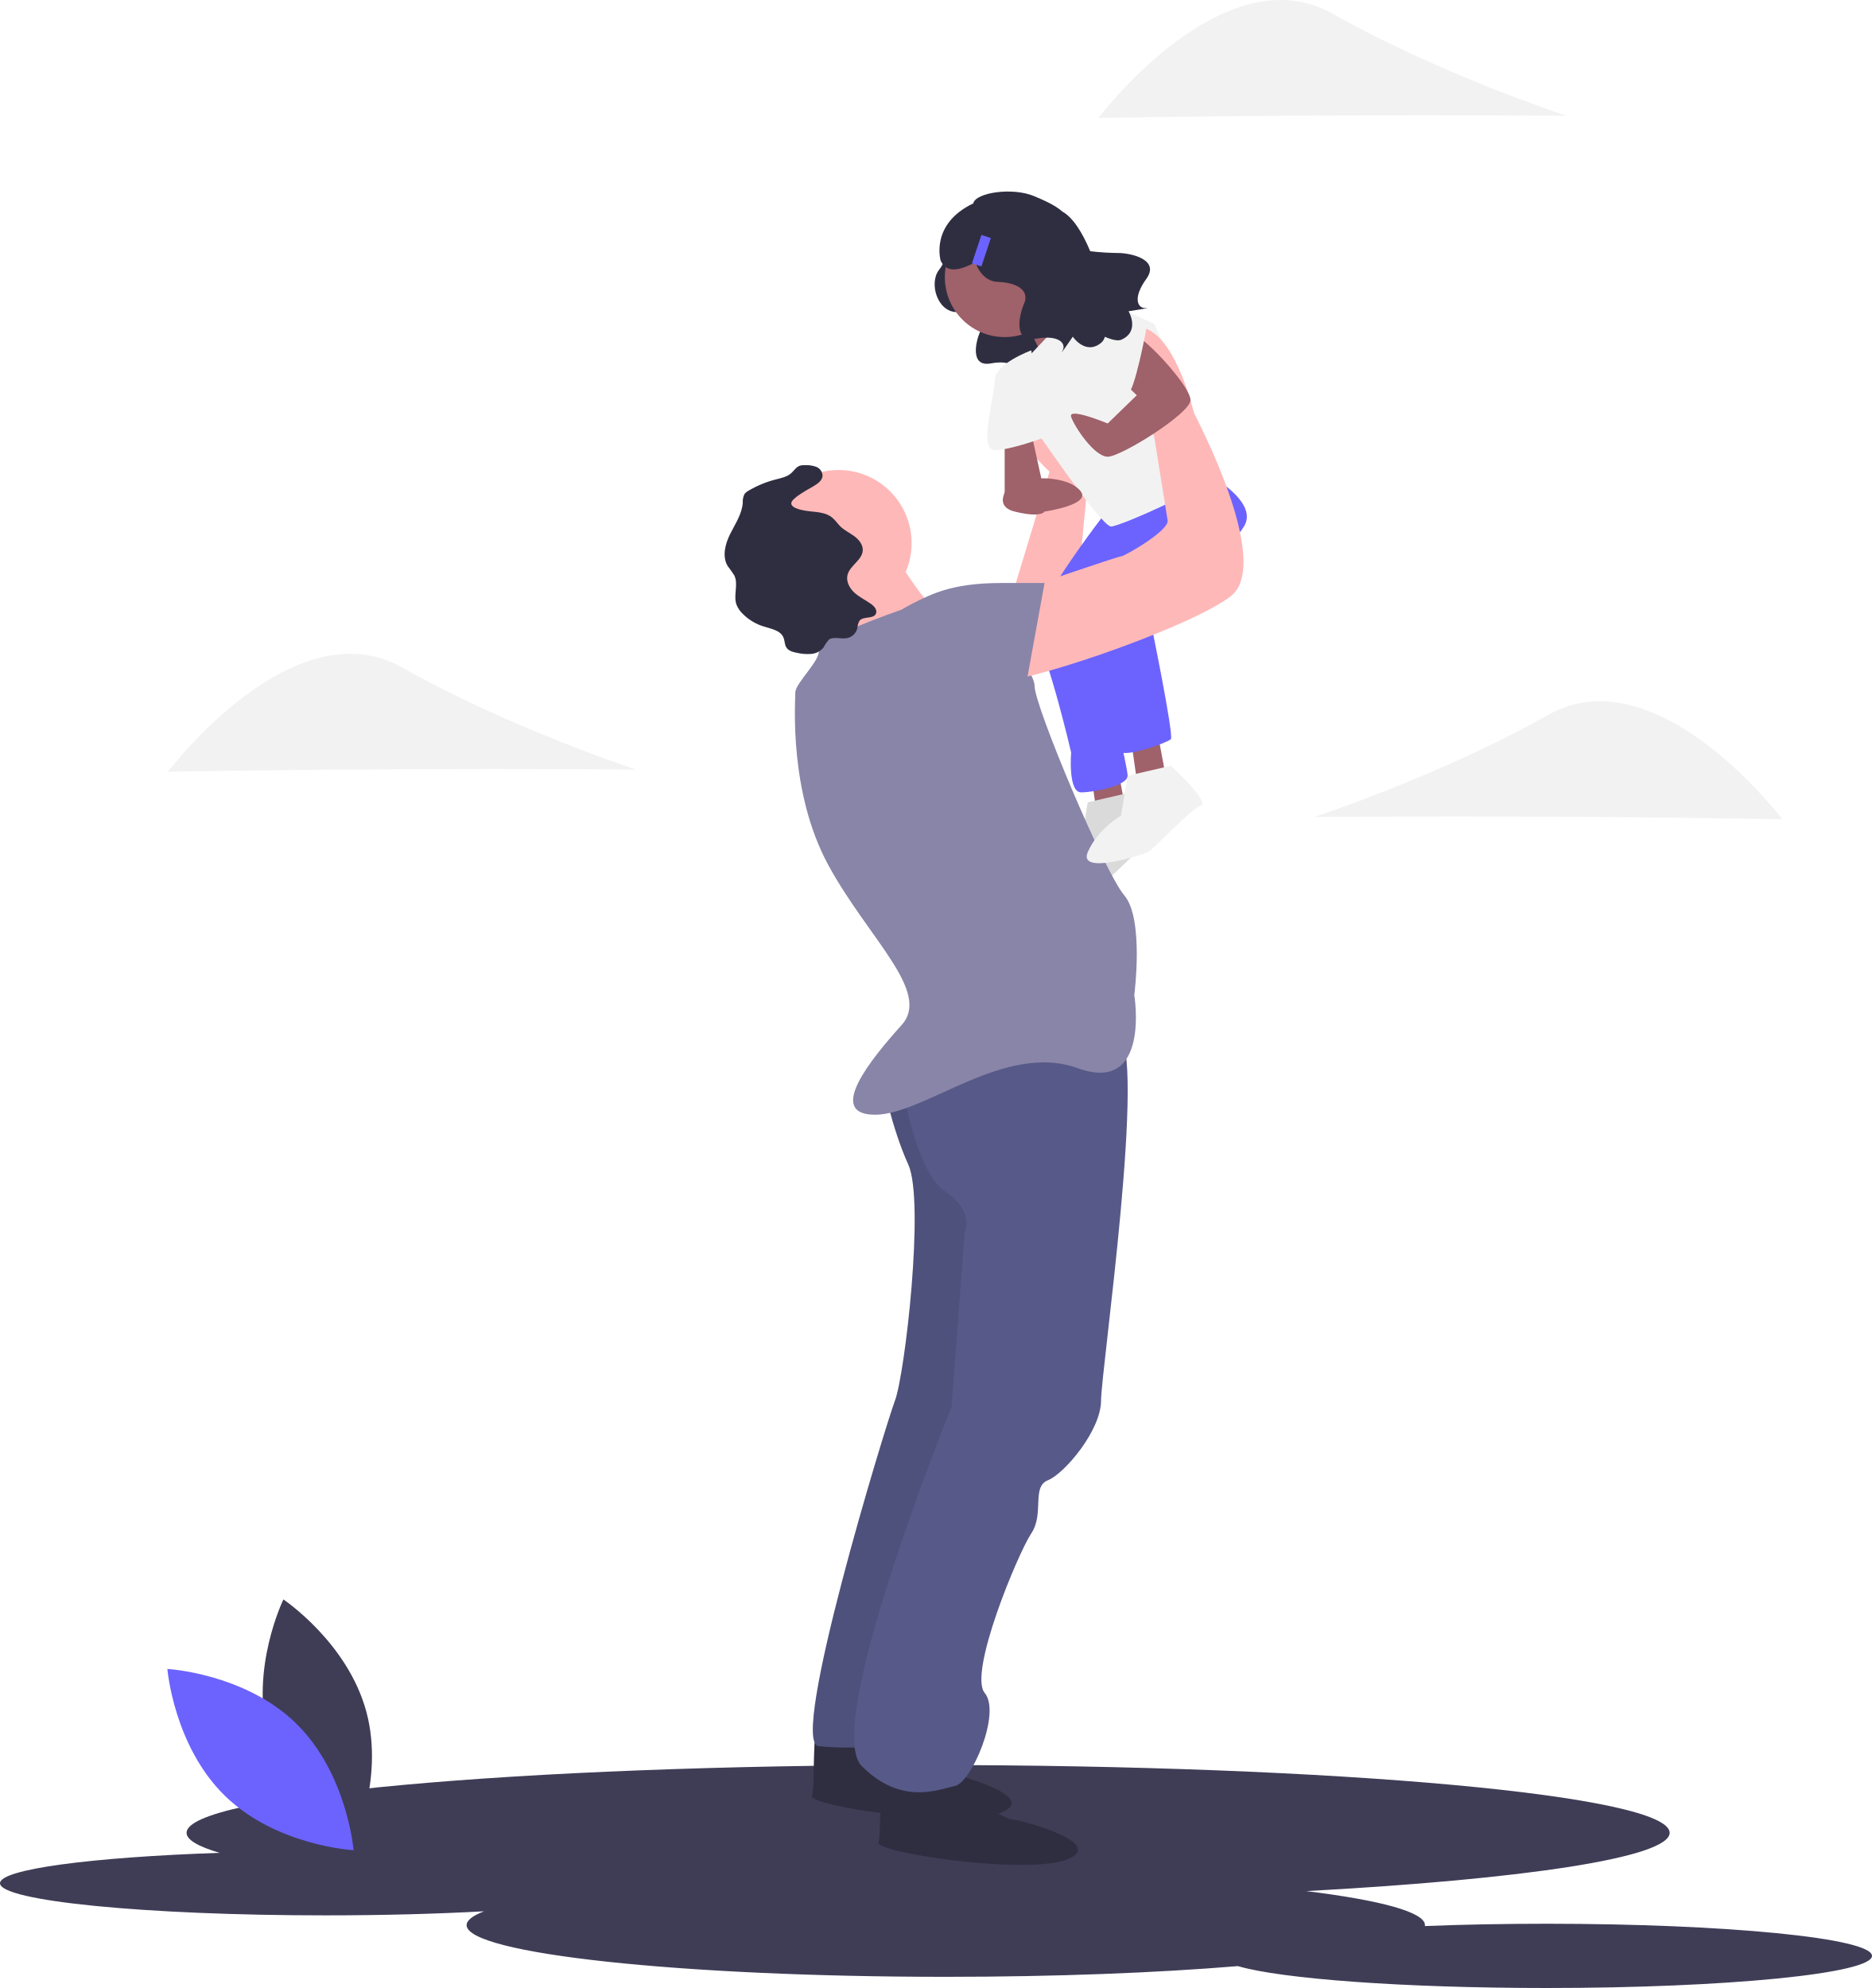
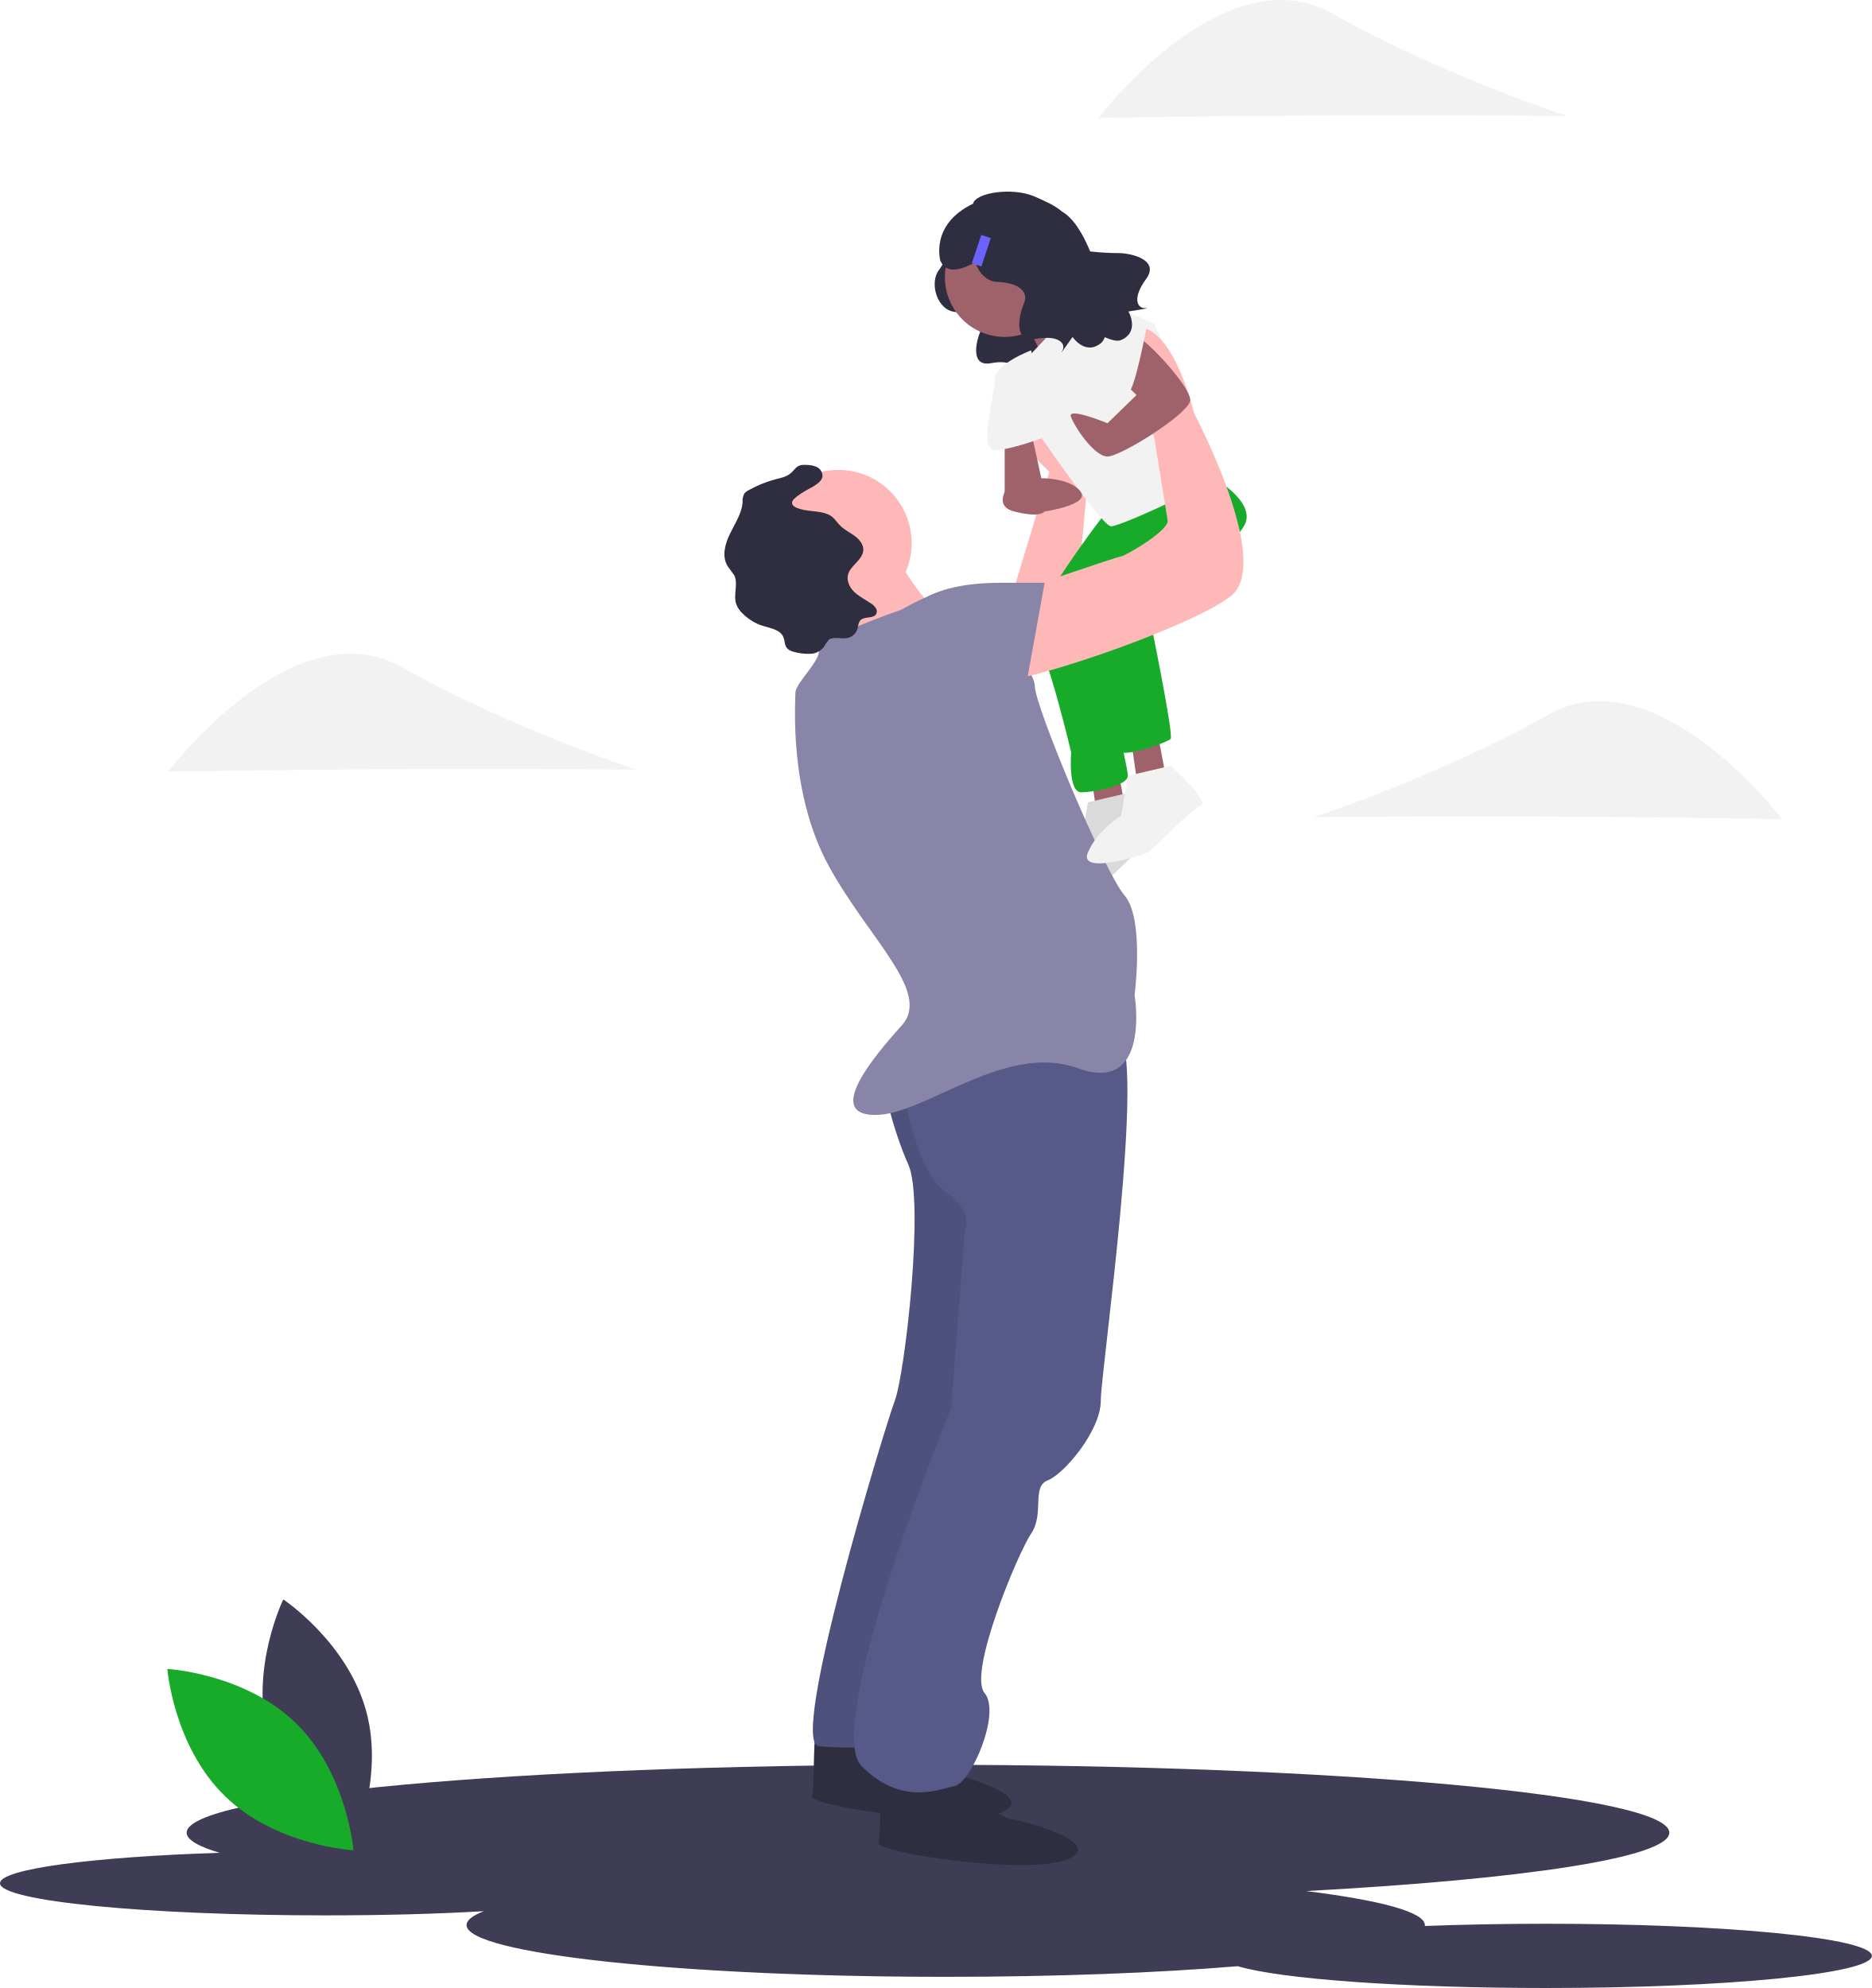
- <svg xmlns="http://www.w3.org/2000/svg" id="ab4228c3-7560-46c3-9f28-56b448991f21" data-name="Layer 1" width="670" height="711.556" viewBox="0 0 670 711.556">
-   <path d="M818.5,782.778c-15.394,0-30.087.295-43.539.831A2.072,2.072,0,0,0,775,783.278c0-4.667-16.03-8.93-42.466-12.185,77.855-4.228,130.044-11.99,130.044-20.868,0-13.397-118.825-24.257-265.402-24.257s-265.402,10.86-265.402,24.257c0,2.498,4.137,4.908,11.811,7.176C297.859,758.954,265,763.237,265,768.278c0,6.351,52.159,11.5,116.5,11.5,20.597,0,39.94-.528,56.729-1.454-4.053,1.577-6.229,3.238-6.229,4.954,0,10.217,76.783,18.5,171.5,18.5,39.353,0,75.603-1.431,104.544-3.835C723.545,802.497,767.14,805.778,818.5,805.778c64.341,0,116.5-5.149,116.5-11.5S882.841,782.778,818.5,782.778Z" transform="translate(-265 -94.22204)" fill="#3f3d56" />
-   <path d="M361.039,716.333c6.706,24.791,29.677,40.144,29.677,40.144s12.098-24.84,5.391-49.631-29.677-40.144-29.677-40.144S354.333,691.543,361.039,716.333Z" transform="translate(-265 -94.22204)" fill="#3f3d56" />
-   <path d="M370.894,711.006c18.402,17.914,20.65,45.452,20.65,45.452s-27.588-1.506-45.991-19.42-20.65-45.452-20.65-45.452S352.491,693.092,370.894,711.006Z" transform="translate(-265 -94.22204)" fill="#6c63ff" />
-   <path d="M602.583,183.726s2.112,2.42-1.507,7.103-.697,14.844,6.178,15.103,10.209,3.138,8.551,6.931-3.649,12.806,3.838,11.435,9.853,1.61,8.528,3.901,3.338-4.556,3.338-4.556,4.172,6.215,9.293,1.865,7.157-43.792-3.283-44.46S602.583,183.726,602.583,183.726Z" transform="translate(-265 -94.22204)" fill="#2f2e41" />
-   <polygon points="390.505 277.066 392.884 293.718 403.59 293.718 400.021 274.687 390.505 277.066" fill="#9f616a" />
-   <path d="M669.779,377.83s14.274,13.084,10.705,14.274-16.653,15.463-19.032,16.653c-2.128,1.064-24.979,8.326-21.41,0S651.937,395.672,651.937,395.672l2.379-14.274Z" transform="translate(-265 -94.22204)" fill="#f2f2f2" />
-   <path d="M669.779,377.83s14.274,13.084,10.705,14.274-16.653,15.463-19.032,16.653c-2.128,1.064-24.979,8.326-21.41,0S651.937,395.672,651.937,395.672l2.379-14.274Z" transform="translate(-265 -94.22204)" opacity="0.1" />
-   <polygon points="404.779 264.576 407.158 281.229 417.863 281.229 414.295 262.197 404.779 264.576" fill="#9f616a" />
-   <path d="M625.047,314.594,640.637,263.046s-26.168-23.789-8.326-30.926,22.6,28.547,22.6,28.547l-5.947,61.852H625.174Z" transform="translate(-265 -94.22204)" fill="#ffb8b8" />
-   <path d="M661.453,276.725s-30.742,39.43-26.076,45.289,12.992,41.543,12.992,41.543-1.189,14.274,3.568,14.274,16.653-2.379,16.653-5.947-10.705-48.768-10.705-48.768l30.926-40.442Z" transform="translate(-265 -94.22204)" fill="#6c63ff" />
-   <path d="M663.832,279.104l30.926-16.653s21.41,10.705,15.463,20.221-33.305,34.495-33.305,34.495,8.326,40.442,7.137,41.631-14.274,5.947-17.842,4.758-22.6-47.579-17.842-49.958,20.221-27.358,20.221-27.358Z" transform="translate(-265 -94.22204)" fill="#6c63ff" />
-   <path d="M579.379,715.64s21.41,13.084,23.789,13.084,34.495,8.326,20.221,14.274-68.989-2.379-67.8-5.947,0-24.979,2.379-24.979S579.379,715.64,579.379,715.64Z" transform="translate(-265 -94.22204)" fill="#2f2e41" />
-   <path d="M603.169,732.292s21.41,13.084,23.789,13.084,34.495,8.326,20.221,14.274-68.989-2.379-67.8-5.947,0-24.979,2.379-24.979S603.169,732.292,603.169,732.292Z" transform="translate(-265 -94.22204)" fill="#2f2e41" />
-   <path d="M580.569,480.124s3.568,17.842,9.516,30.926-1.189,74.937-4.758,84.452-38.063,122.516-27.358,123.705,32.116,0,32.116,0L624.579,610.966l-5.947-145.115Z" transform="translate(-265 -94.22204)" fill="#575a88" />
-   <path d="M580.569,480.124s3.568,17.842,9.516,30.926-1.189,74.937-4.758,84.452-38.063,122.516-27.358,123.705,32.116,0,32.116,0L624.579,610.966l-5.947-145.115Z" transform="translate(-265 -94.22204)" opacity="0.1" />
-   <path d="M587.706,481.314s4.758,32.116,15.463,39.253,7.137,14.274,7.137,14.274l-4.758,63.042s-46.389,114.189-32.116,128.463,27.358,8.326,33.305,7.137,16.653-26.168,10.705-33.305,11.895-49.958,16.653-57.095,0-16.653,5.947-19.032,19.032-17.842,19.032-28.547,16.653-124.894,5.947-132.031-79.325,14.73-79.325,14.73Z" transform="translate(-265 -94.22204)" fill="#575a88" />
-   <circle cx="300.106" cy="194.398" r="26.168" fill="#ffb8b8" />
-   <circle cx="359.579" cy="99.24" r="21.41" fill="#9f616a" />
-   <path d="M582.948,288.62S597.221,314.788,604.358,314.788s-28.547,27.358-28.547,27.358-11.895-34.495-14.274-35.684S582.948,288.62,582.948,288.62Z" transform="translate(-265 -94.22204)" fill="#ffb8b8" />
-   <path d="M587.706,312.409s-30.926,10.705-29.737,14.274-8.326,11.895-8.326,15.463-2.379,35.684,11.895,61.852,36.874,45.2,26.168,57.095-27.358,32.116-9.516,32.116,46.389-26.168,72.558-16.653,20.221-26.168,20.221-26.168,3.568-27.358-3.568-35.684-32.116-67.8-32.116-74.937S611.495,305.272,605.548,305.272,587.706,312.409,587.706,312.409Z" transform="translate(-265 -94.22204)" fill="#8985a8" />
-   <path d="M624.579,206.546" transform="translate(-265 -94.22204)" fill="none" stroke="#2f2e41" stroke-miterlimit="10" />
-   <path d="M630.526,206.546s9.686,18.416,10.196,21.697,17.162-21.697,17.162-21.697l-19.032-13.084Z" transform="translate(-265 -94.22204)" fill="#9f616a" />
-   <path d="M634.095,220.82l20.221-21.41,23.789,10.705s22.187,48.768,23.583,52.337-35.478,20.221-39.046,20.221-28.547-36.874-28.547-36.874S628.148,227.957,634.095,220.82Z" transform="translate(-265 -94.22204)" fill="#f2f2f2" />
-   <polygon points="359.579 155.145 359.579 176.555 373.853 176.555 369.158 155.145 359.579 155.145" fill="#9f616a" />
-   <path d="M632.723,265.425a8.871,8.871,0,0,0-8.379,5.633c-.93,2.515-.614,5.158,3.804,6.262,9.516,2.379,10.705,0,10.705,0s16.519-2.379,13.017-7.137-13.017-4.758-13.017-4.758Z" transform="translate(-265 -94.22204)" fill="#9f616a" />
-   <path d="M684.053,368.314s14.274,13.084,10.705,14.274-16.653,15.463-19.032,16.653c-2.128,1.064-24.979,8.326-21.41,0s11.895-13.084,11.895-13.084l2.379-14.274Z" transform="translate(-265 -94.22204)" fill="#f2f2f2" />
-   <path d="M555.782,268.476c1.637-.959,3.571-2.154,3.618-4.051a3.586,3.586,0,0,0-2.351-3.15,10.528,10.528,0,0,0-4.11-.554,5.35,5.35,0,0,0-1.589.158c-1.355.418-2.135,1.794-3.203,2.727-1.55,1.356-3.684,1.754-5.677,2.271a37.165,37.165,0,0,0-9.514,3.943,4.462,4.462,0,0,0-1.506,1.239,6.075,6.075,0,0,0-.605,3.079c-.269,4.036-2.688,7.549-4.494,11.168s-2.993,8.127-.873,11.572a39.399,39.399,0,0,1,2.353,3.34c1.503,3.131-.373,6.986.713,10.285a8.995,8.995,0,0,0,2.277,3.415,18.096,18.096,0,0,0,7.495,4.538c2.703.832,6.057,1.387,7.115,4.01.454,1.125.361,2.451,1.002,3.481.794,1.276,2.43,1.689,3.908,1.961a16.701,16.701,0,0,0,5.063.366,6.282,6.282,0,0,0,4.367-2.338,12.771,12.771,0,0,1,1.768-2.608c1.722-1.439,4.338-.302,6.55-.684a4.791,4.791,0,0,0,3.754-3.524,6.67,6.67,0,0,1,.762-2.693c1.374-1.758,4.988-.517,5.895-2.555.589-1.324-.644-2.724-1.836-3.548-1.944-1.345-4.117-2.379-5.86-3.975s-3.033-3.984-2.487-6.284c.819-3.449,5.321-5.348,5.471-8.889.085-2.029-1.372-3.809-3.005-5.017s-3.523-2.076-4.982-3.488c-1.066-1.032-1.871-2.328-3.03-3.255-2.097-1.676-4.965-1.88-7.636-2.154-1.432-.147-7.146-.809-6.921-2.99C548.4,272.457,554.328,269.328,555.782,268.476Z" transform="translate(-265 -94.22204)" fill="#2f2e41" />
-   <path d="M634.095,219.63s-13.084,4.758-13.084,10.705-5.947,24.979,0,24.979,17.842-4.566,17.842-4.566Z" transform="translate(-265 -94.22204)" fill="#f2f2f2" />
-   <path d="M630.526,305.272s34.495-11.895,35.684-11.895,17.842-9.516,16.653-13.084l-4.758-29.737S659.074,211.304,672.158,211.304s20.221,30.926,20.221,30.926,28.547,53.526,13.084,65.421-79.695,33.305-83.263,29.737S630.526,305.272,630.526,305.272Z" transform="translate(-265 -94.22204)" fill="#ffb8b8" />
-   <path d="M663.832,227.957l8.029,7.737-10.408,10.105s-14.274-5.947-13.084-2.379,8.326,14.274,13.084,14.274,29.521-15.463,29.629-20.221-15.355-21.41-18.923-22.6S663.832,227.957,663.832,227.957Z" transform="translate(-265 -94.22204)" fill="#9f616a" />
-   <path d="M648.735,219.665s17.476,15.428,19.855,15.428,6.705-23.18,6.705-23.18-14.1-9.187-19.324-6.683S648.735,219.665,648.735,219.665Z" transform="translate(-265 -94.22204)" fill="#f2f2f2" />
-   <path d="M587.706,319.546s0-16.653,35.684-16.653h15.463L631.716,342.146l-23.789,7.137Z" transform="translate(-265 -94.22204)" fill="#8985a8" />
-   <path d="M665.653,184.784a92.369,92.369,0,0,1-10.463-.645c-2.727-6.591-6.201-12.121-9.959-14.183-2.667-2.386-6.78-4.12-10.007-5.492-7.925-3.367-21.119-1.267-21.89,2.562-15.595,7.452-11.654,20.538-11.654,20.538,2.423,5.122,7.859,2.852,12.471.532,1.178,3.713,3.96,6.864,7.942,7.014,7.616.287,11.309,3.477,9.473,7.678s-4.042,14.186,4.252,12.668,10.915,1.784,9.447,4.322,3.698-5.047,3.698-5.047,4.622,6.886,10.295,2.066a4.305,4.305,0,0,0,1.182-2.025c2.638,1.135,4.727,1.566,5.914,1.036,6.795-3.04,2.575-10.179,2.575-10.179s9.071-1.392,6.148-1.161-4.772-3.558.174-10.387S670.236,184.939,665.653,184.784Z" transform="translate(-265 -94.22204)" fill="#2f2e41" />
-   <rect x="614.469" y="178.594" width="3.568" height="10.705" transform="translate(-175.3885 -279.4) rotate(18.40679)" fill="#6c63ff" />
-   <path d="M409.055,369.542c-46.277.213-83.944.897-83.944.897S369.884,311.132,408.887,333.105s83.807,36.562,83.807,36.562S455.331,369.329,409.055,369.542Z" transform="translate(-265 -94.22204)" fill="#f2f2f2" />
-   <path d="M742.054,135.542c-46.277.213-83.944.897-83.944.897S702.884,77.132,741.887,99.105,825.693,135.667,825.693,135.667,788.331,135.329,742.054,135.542Z" transform="translate(-265 -94.22204)" fill="#f2f2f2" />
-   <path d="M818.946,386.542c46.277.213,83.944.897,83.944.897S858.116,328.132,819.113,350.105s-83.807,36.562-83.807,36.562S772.669,386.329,818.946,386.542Z" transform="translate(-265 -94.22204)" fill="#f2f2f2" />
+ <svg xmlns="http://www.w3.org/2000/svg" version="1.1" id="ab4228c3-7560-46c3-9f28-56b448991f21" x="0px" y="0px" viewBox="0 0 670 711.6" style="enable-background:new 0 0 670 711.6;" xml:space="preserve">
+   <style type="text/css">
+ 	.st0{fill:#3F3D56;}
+ 	.st1{fill:#18AB29;}
+ 	.st2{fill:#2F2E41;}
+ 	.st3{fill:#9F616A;}
+ 	.st4{fill:#F2F2F2;}
+ 	.st5{opacity:0.1;enable-background:new    ;}
+ 	.st6{fill:#FFB8B8;}
+ 	.st7{fill:#575A88;}
+ 	.st8{fill:#8985A8;}
+ 	.st9{fill:none;stroke:#2F2E41;stroke-miterlimit:10;}
+ 	.st10{fill:#6C63FF;}
+ </style>
+   <path class="st0" d="M553.5,688.6c-15.4,0-30.1,0.3-43.5,0.8c0-0.1,0-0.2,0-0.3c0-4.7-16-8.9-42.5-12.2c77.9-4.2,130-12,130-20.9  c0-13.4-118.8-24.3-265.4-24.3S66.8,642.6,66.8,656c0,2.5,4.1,4.9,11.8,7.2C32.9,664.7,0,669,0,674.1c0,6.4,52.2,11.5,116.5,11.5  c20.6,0,39.9-0.5,56.7-1.5c-4.1,1.6-6.2,3.2-6.2,5c0,10.2,76.8,18.5,171.5,18.5c39.4,0,75.6-1.4,104.5-3.8  c15.5,4.6,59.1,7.8,110.5,7.8c64.3,0,116.5-5.1,116.5-11.5S617.8,688.6,553.5,688.6z" />
+   <path class="st0" d="M96,622.1c6.7,24.8,29.7,40.1,29.7,40.1s12.1-24.8,5.4-49.6s-29.7-40.1-29.7-40.1S89.3,597.3,96,622.1z" />
+   <path class="st1" d="M105.9,616.8c18.4,17.9,20.6,45.5,20.6,45.5s-27.6-1.5-46-19.4s-20.6-45.5-20.6-45.5S87.5,598.9,105.9,616.8z" />
+   <path class="st2" d="M337.6,89.5c0,0,2.1,2.4-1.5,7.1s-0.7,14.8,6.2,15.1s10.2,3.1,8.6,6.9s-3.6,12.8,3.8,11.4s9.9,1.6,8.5,3.9  s3.3-4.6,3.3-4.6s4.2,6.2,9.3,1.9c5.1-4.4,7.2-43.8-3.3-44.5S337.6,89.5,337.6,89.5z" />
+   <polygon class="st3" points="390.5,277.1 392.9,293.7 403.6,293.7 400,274.7 " />
+   <path class="st4" d="M404.8,283.6c0,0,14.3,13.1,10.7,14.3s-16.7,15.5-19,16.7c-2.1,1.1-25,8.3-21.4,0s11.9-13.1,11.9-13.1l2.4-14.3  L404.8,283.6z" />
+   <path class="st5" d="M404.8,283.6c0,0,14.3,13.1,10.7,14.3s-16.7,15.5-19,16.7c-2.1,1.1-25,8.3-21.4,0s11.9-13.1,11.9-13.1l2.4-14.3  L404.8,283.6z" />
+   <polygon class="st3" points="404.8,264.6 407.2,281.2 417.9,281.2 414.3,262.2 " />
+   <path class="st6" d="M360,220.4l15.6-51.5c0,0-26.2-23.8-8.3-30.9c17.8-7.1,22.6,28.5,22.6,28.5l-5.9,61.9h-23.8L360,220.4z" />
+   <path class="st1" d="M396.5,182.5c0,0-30.7,39.4-26.1,45.3s13,41.5,13,41.5s-1.2,14.3,3.6,14.3s16.7-2.4,16.7-5.9  s-10.7-48.8-10.7-48.8l30.9-40.4L396.5,182.5z" />
+   <path class="st1" d="M398.8,184.9l30.9-16.7c0,0,21.4,10.7,15.5,20.2s-33.3,34.5-33.3,34.5s8.3,40.4,7.1,41.6s-14.3,5.9-17.8,4.8  s-22.6-47.6-17.8-50s20.2-27.4,20.2-27.4L398.8,184.9z" />
+   <path class="st2" d="M314.4,621.4c0,0,21.4,13.1,23.8,13.1s34.5,8.3,20.2,14.3s-69-2.4-67.8-5.9s0-25,2.4-25  S314.4,621.4,314.4,621.4z" />
+   <path class="st2" d="M338.2,638.1c0,0,21.4,13.1,23.8,13.1s34.5,8.3,20.2,14.3s-69-2.4-67.8-5.9s0-25,2.4-25  S338.2,638.1,338.2,638.1z" />
+   <path class="st7" d="M315.6,385.9c0,0,3.6,17.8,9.5,30.9s-1.2,74.9-4.8,84.5S282.3,623.8,293,625s32.1,0,32.1,0l34.5-108.2  l-5.9-145.1L315.6,385.9z" />
+   <path class="st5" d="M315.6,385.9c0,0,3.6,17.8,9.5,30.9s-1.2,74.9-4.8,84.5S282.3,623.8,293,625s32.1,0,32.1,0l34.5-108.2  l-5.9-145.1L315.6,385.9z" />
+   <path class="st7" d="M322.7,387.1c0,0,4.8,32.1,15.5,39.3s7.1,14.3,7.1,14.3l-4.8,63c0,0-46.4,114.2-32.1,128.5s27.4,8.3,33.3,7.1  s16.7-26.2,10.7-33.3s11.9-50,16.7-57.1s0-16.7,5.9-19s19-17.8,19-28.5s16.7-124.9,5.9-132S320.7,384,320.7,384L322.7,387.1z" />
+   <circle class="st6" cx="300.1" cy="194.4" r="26.2" />
+   <circle class="st3" cx="359.6" cy="99.2" r="21.4" />
+   <path class="st6" d="M317.9,194.4c0,0,14.3,26.2,21.4,26.2s-28.5,27.4-28.5,27.4s-11.9-34.5-14.3-35.7S317.9,194.4,317.9,194.4z" />
+   <path class="st8" d="M322.7,218.2c0,0-30.9,10.7-29.7,14.3s-8.3,11.9-8.3,15.5s-2.4,35.7,11.9,61.9s36.9,45.2,26.2,57.1  s-27.4,32.1-9.5,32.1s46.4-26.2,72.6-16.7s20.2-26.2,20.2-26.2s3.6-27.4-3.6-35.7s-32.1-67.8-32.1-74.9s-23.8-34.5-29.7-34.5  S322.7,218.2,322.7,218.2z" />
+   <path class="st9" d="M359.6,112.3" />
+   <path class="st3" d="M365.5,112.3c0,0,9.7,18.4,10.2,21.7c0.5,3.3,17.2-21.7,17.2-21.7l-19-13.1L365.5,112.3z" />
+   <path class="st4" d="M369.1,126.6l20.2-21.4l23.8,10.7c0,0,22.2,48.8,23.6,52.3s-35.5,20.2-39,20.2s-28.5-36.9-28.5-36.9  S363.1,133.7,369.1,126.6z" />
+   <polygon class="st3" points="359.6,155.1 359.6,176.6 373.9,176.6 369.2,155.1 " />
+   <path class="st3" d="M367.7,171.2c-3.7,0-7,2.2-8.4,5.6c-0.9,2.5-0.6,5.2,3.8,6.3c9.5,2.4,10.7,0,10.7,0s16.5-2.4,13-7.1  s-13-4.8-13-4.8H367.7z" />
+   <path class="st4" d="M419.1,274.1c0,0,14.3,13.1,10.7,14.3s-16.7,15.5-19,16.7c-2.1,1.1-25,8.3-21.4,0s11.9-13.1,11.9-13.1l2.4-14.3  L419.1,274.1z" />
+   <path class="st2" d="M290.8,174.3c1.6-1,3.6-2.2,3.6-4.1c-0.1-1.4-1-2.7-2.4-3.2c-1.3-0.5-2.7-0.6-4.1-0.6c-0.5,0-1.1,0-1.6,0.2  c-1.4,0.4-2.1,1.8-3.2,2.7c-1.5,1.4-3.7,1.8-5.7,2.3c-3.3,0.9-6.5,2.2-9.5,3.9c-0.6,0.3-1.1,0.7-1.5,1.2c-0.5,1-0.7,2-0.6,3.1  c-0.3,4-2.7,7.5-4.5,11.2s-3,8.1-0.9,11.6c0.8,1.1,1.6,2.2,2.4,3.3c1.5,3.1-0.4,7,0.7,10.3c0.5,1.3,1.3,2.5,2.3,3.4  c2.1,2.1,4.7,3.7,7.5,4.5c2.7,0.8,6.1,1.4,7.1,4c0.5,1.1,0.4,2.5,1,3.5c0.8,1.3,2.4,1.7,3.9,2c1.7,0.4,3.4,0.5,5.1,0.4  c1.7-0.1,3.3-1,4.4-2.3c0.5-0.9,1.1-1.8,1.8-2.6c1.7-1.4,4.3-0.3,6.6-0.7c1.8-0.3,3.3-1.7,3.8-3.5c0.1-0.9,0.3-1.9,0.8-2.7  c1.4-1.8,5-0.5,5.9-2.6c0.6-1.3-0.6-2.7-1.8-3.5c-1.9-1.3-4.1-2.4-5.9-4s-3-4-2.5-6.3c0.8-3.4,5.3-5.3,5.5-8.9c0.1-2-1.4-3.8-3-5  s-3.5-2.1-5-3.5c-1.1-1-1.9-2.3-3-3.3c-2.1-1.7-5-1.9-7.6-2.2c-1.4-0.1-7.1-0.8-6.9-3C283.4,178.2,289.3,175.1,290.8,174.3z" />
+   <path class="st4" d="M369.1,125.4c0,0-13.1,4.8-13.1,10.7s-5.9,25,0,25s17.8-4.6,17.8-4.6L369.1,125.4z" />
+   <path class="st6" d="M365.5,211.1c0,0,34.5-11.9,35.7-11.9s17.8-9.5,16.7-13.1l-4.8-29.7c0,0-19-39.3-5.9-39.3s20.2,30.9,20.2,30.9  s28.5,53.5,13.1,65.4s-79.7,33.3-83.3,29.7S365.5,211.1,365.5,211.1z" />
+   <path class="st3" d="M398.8,133.7l8,7.7l-10.4,10.1c0,0-14.3-5.9-13.1-2.4s8.3,14.3,13.1,14.3s29.5-15.5,29.6-20.2  c0.1-4.8-15.4-21.4-18.9-22.6S398.8,133.7,398.8,133.7z" />
+   <path class="st4" d="M383.7,125.4c0,0,17.5,15.4,19.9,15.4s6.7-23.2,6.7-23.2s-14.1-9.2-19.3-6.7S383.7,125.4,383.7,125.4z" />
+   <path class="st8" d="M322.7,225.3c0,0,0-16.7,35.7-16.7h15.5l-7.1,39.3l-23.8,7.1L322.7,225.3z" />
+   <path class="st2" d="M400.7,90.6c-3.5,0-7-0.2-10.5-0.6c-2.7-6.6-6.2-12.1-10-14.2c-2.7-2.4-6.8-4.1-10-5.5  c-7.9-3.4-21.1-1.3-21.9,2.6c-15.6,7.5-11.7,20.5-11.7,20.5c2.4,5.1,7.9,2.9,12.5,0.5c1.2,3.7,4,6.9,7.9,7c7.6,0.3,11.3,3.5,9.5,7.7  s-4,14.2,4.3,12.7s10.9,1.8,9.4,4.3c-1.5,2.5,3.7-5,3.7-5s4.6,6.9,10.3,2.1c0.6-0.6,1-1.3,1.2-2c2.6,1.1,4.7,1.6,5.9,1  c6.8-3,2.6-10.2,2.6-10.2s9.1-1.4,6.1-1.2s-4.8-3.6,0.2-10.4S405.2,90.7,400.7,90.6z" />
+   <rect x="345.9" y="87.9" transform="matrix(0.3158 -0.9488 0.9488 0.3158 155.2071 394.6749)" class="st10" width="10.7" height="3.6" />
+   <path class="st4" d="M144.1,275.3c-46.3,0.2-83.9,0.9-83.9,0.9s44.8-59.3,83.8-37.3s83.8,36.6,83.8,36.6S190.3,275.1,144.1,275.3z" />
+   <path class="st4" d="M477.1,41.3c-46.3,0.2-83.9,0.9-83.9,0.9s44.8-59.3,83.8-37.3s83.8,36.6,83.8,36.6S523.3,41.1,477.1,41.3z" />
+   <path class="st4" d="M553.9,292.3c46.3,0.2,83.9,0.9,83.9,0.9s-44.8-59.3-83.8-37.3s-83.8,36.6-83.8,36.6S507.7,292.1,553.9,292.3z" />
</svg>
